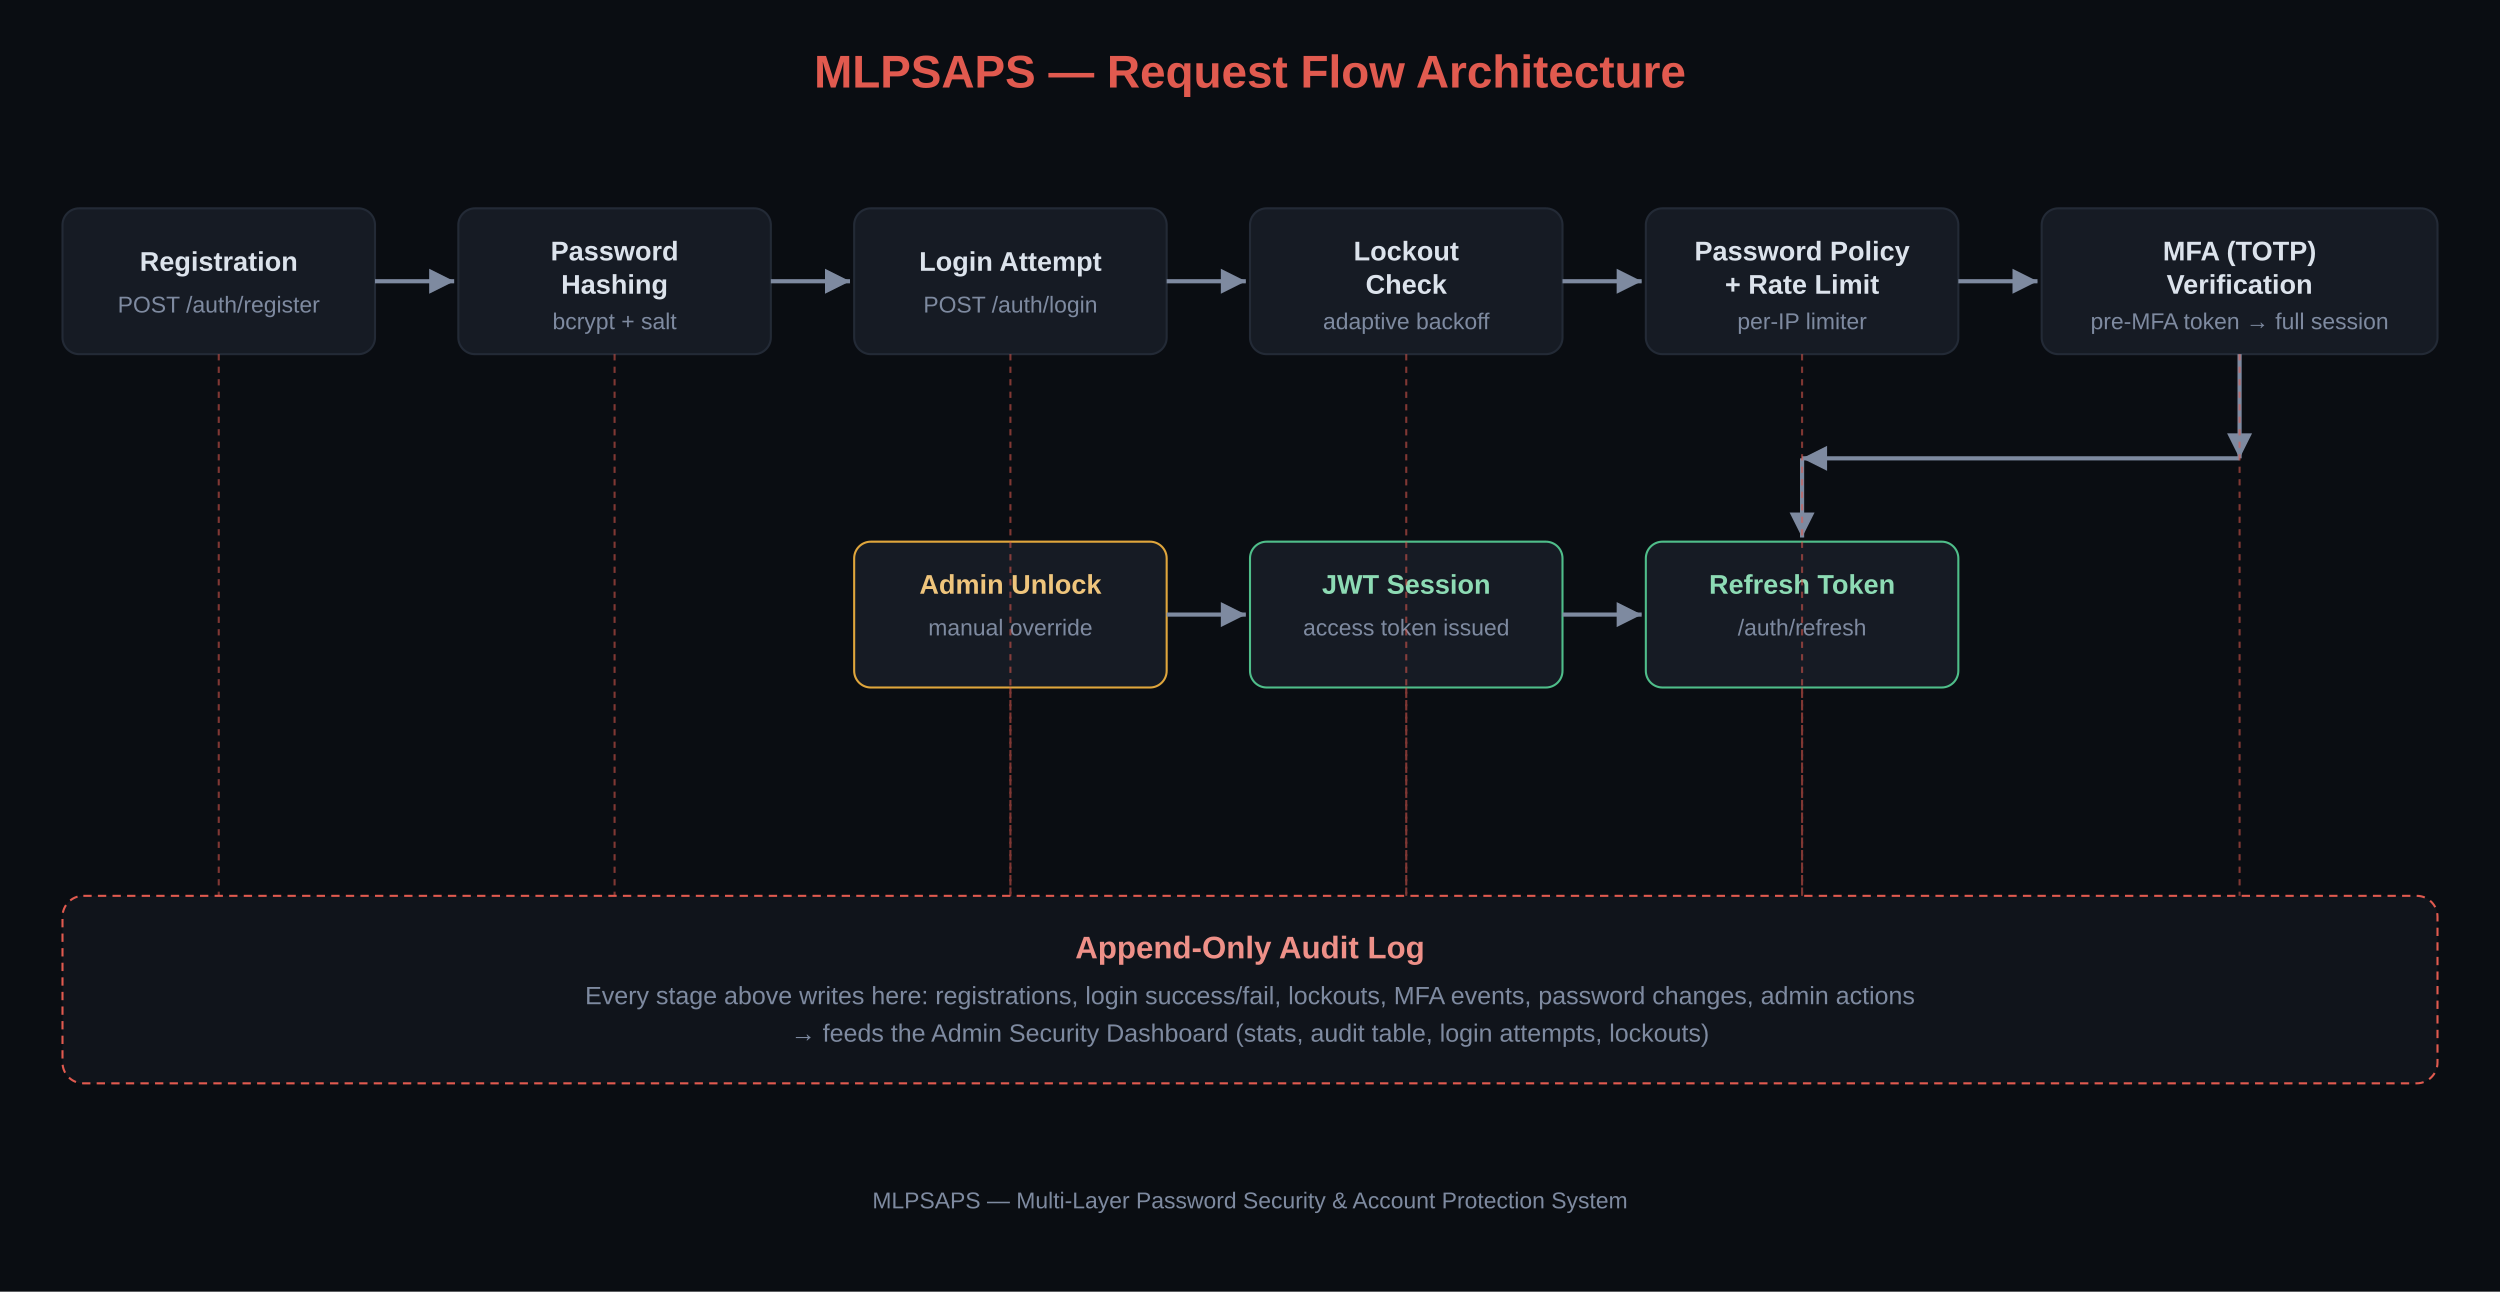
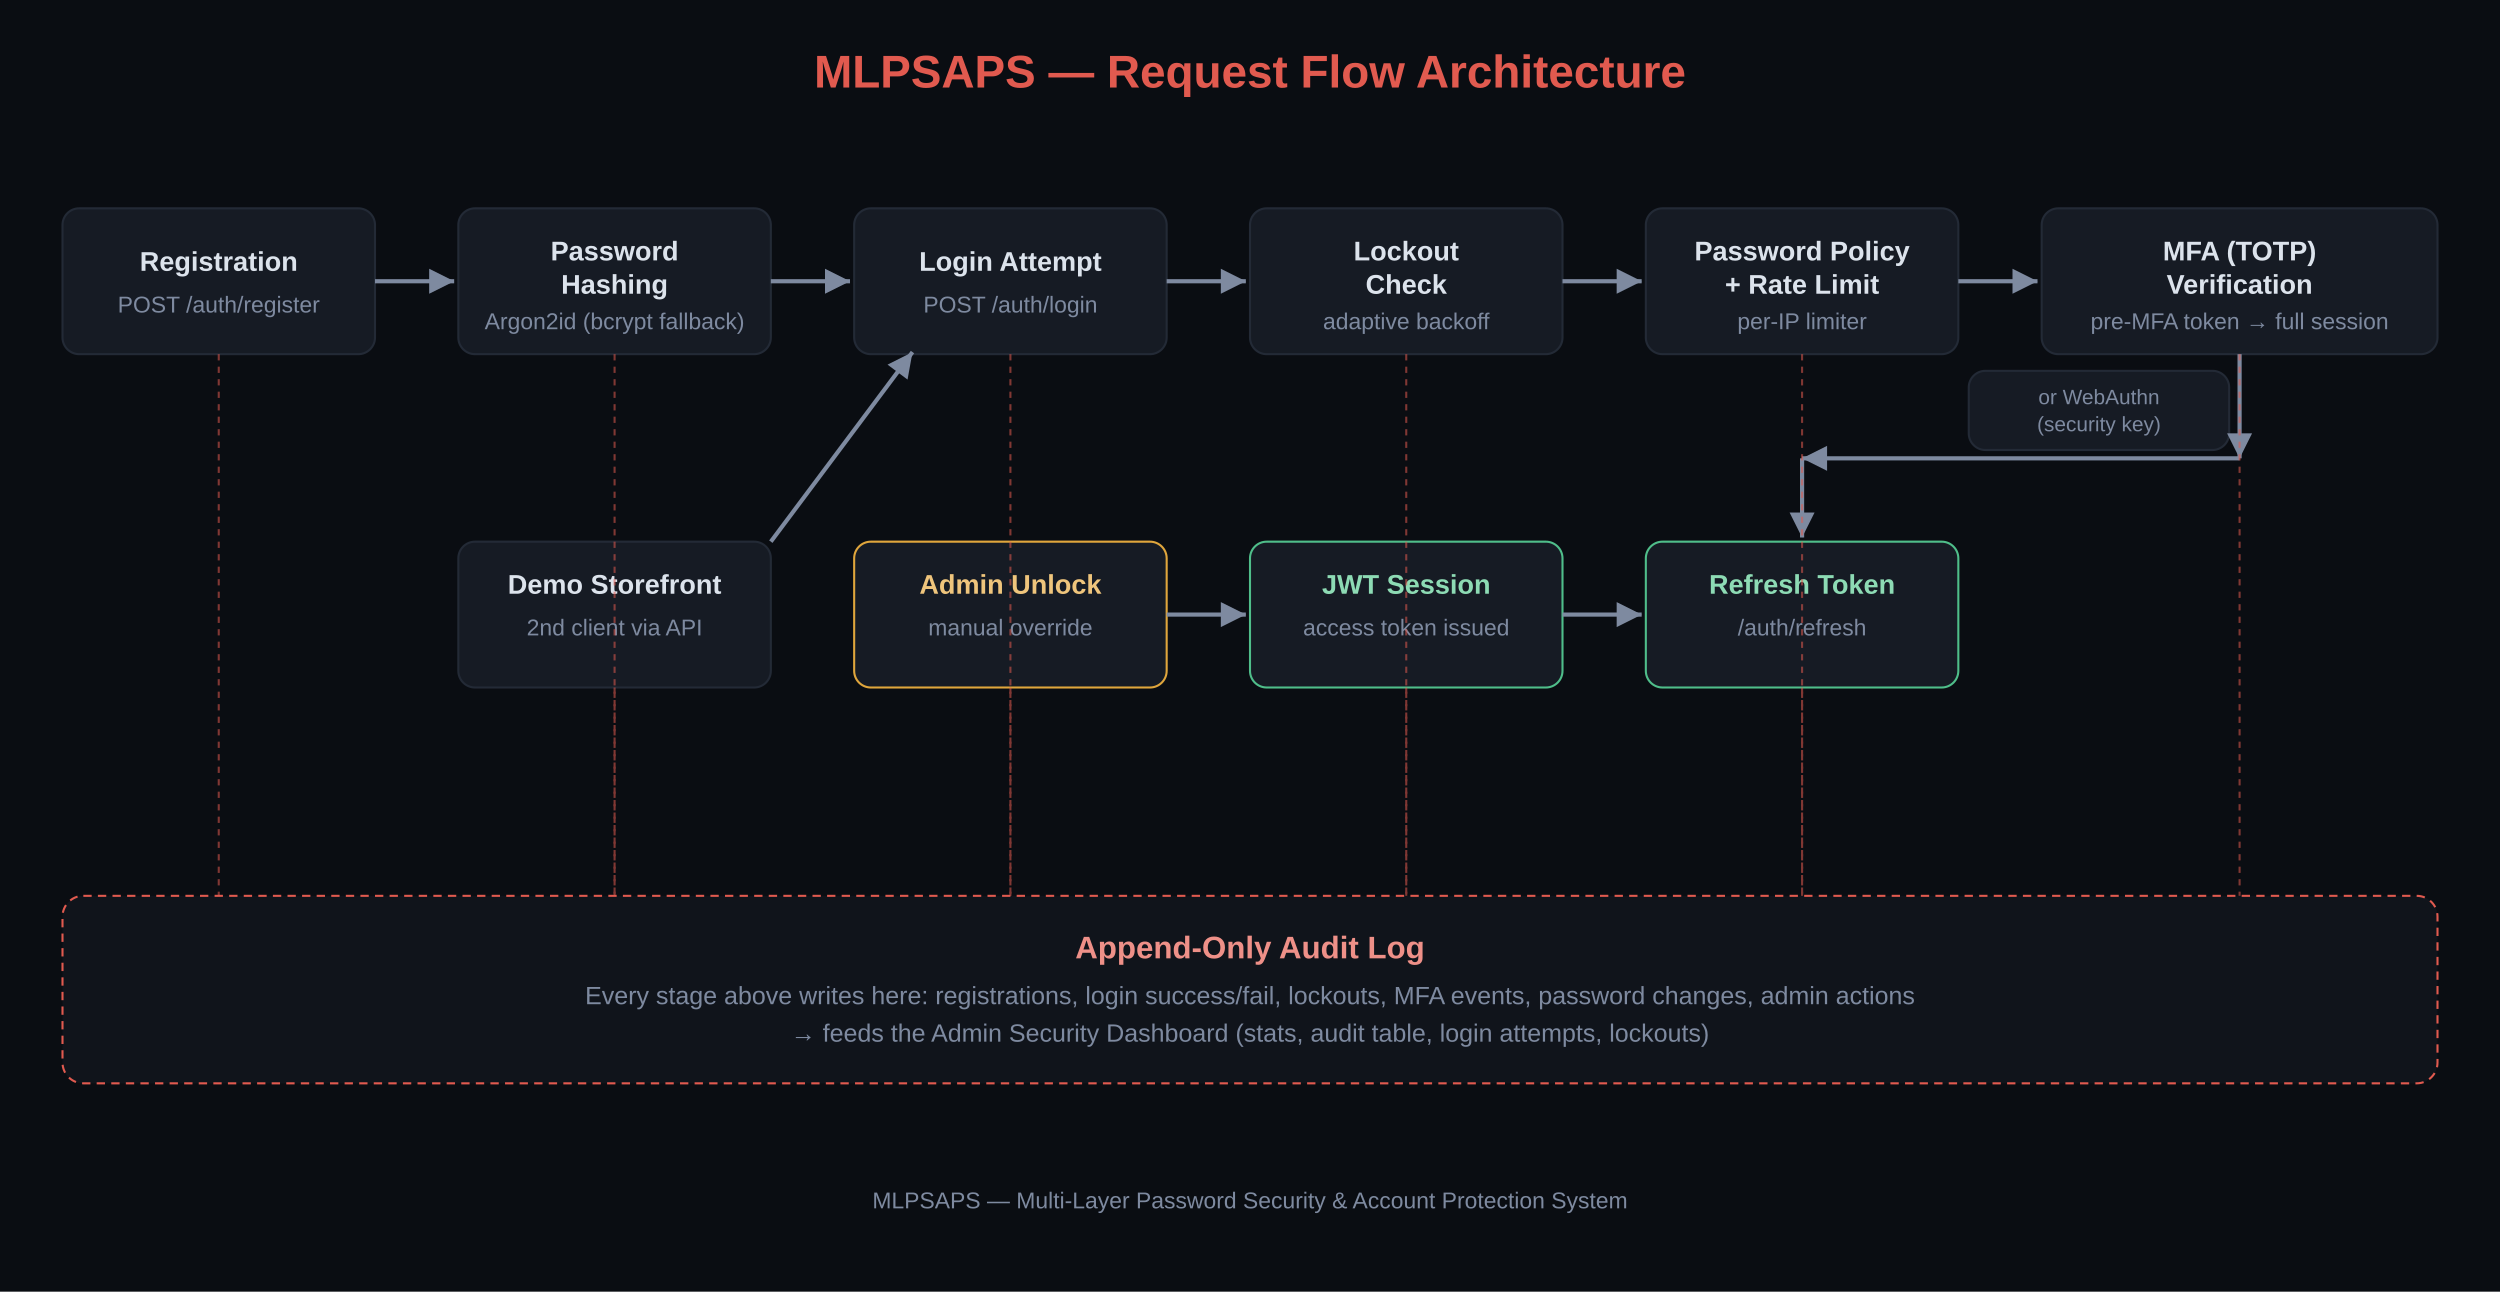
<svg xmlns="http://www.w3.org/2000/svg" viewBox="0 0 1200 620" font-family="Segoe UI, Arial, sans-serif">
  <rect width="1200" height="620" fill="#0A0D12" />
  <text x="600" y="42" text-anchor="middle" fill="#E15A4F" font-size="22" font-weight="700">MLPSAPS — Request Flow Architecture</text>
  <g font-size="13" fill="#DCE3EC">
    <rect x="30" y="100" width="150" height="70" rx="8" fill="#161B24" stroke="#232A36" />
    <text x="105" y="130" text-anchor="middle" font-weight="600">Registration</text>
    <text x="105" y="150" text-anchor="middle" fill="#7E8AA0" font-size="11">POST /auth/register</text>
    <rect x="220" y="100" width="150" height="70" rx="8" fill="#161B24" stroke="#232A36" />
    <text x="295" y="125" text-anchor="middle" font-weight="600">Password</text>
    <text x="295" y="141" text-anchor="middle" font-weight="600">Hashing</text>
-     <text x="295" y="158" text-anchor="middle" fill="#7E8AA0" font-size="11">bcrypt + salt</text>
+     <text x="295" y="158" text-anchor="middle" fill="#7E8AA0" font-size="11">Argon2id (bcrypt fallback)</text>
    <rect x="410" y="100" width="150" height="70" rx="8" fill="#161B24" stroke="#232A36" />
    <text x="485" y="130" text-anchor="middle" font-weight="600">Login Attempt</text>
    <text x="485" y="150" text-anchor="middle" fill="#7E8AA0" font-size="11">POST /auth/login</text>
    <rect x="600" y="100" width="150" height="70" rx="8" fill="#161B24" stroke="#232A36" />
    <text x="675" y="125" text-anchor="middle" font-weight="600">Lockout</text>
    <text x="675" y="141" text-anchor="middle" font-weight="600">Check</text>
    <text x="675" y="158" text-anchor="middle" fill="#7E8AA0" font-size="11">adaptive backoff</text>
    <rect x="790" y="100" width="150" height="70" rx="8" fill="#161B24" stroke="#232A36" />
    <text x="865" y="125" text-anchor="middle" font-weight="600">Password Policy</text>
    <text x="865" y="141" text-anchor="middle" font-weight="600">+ Rate Limit</text>
    <text x="865" y="158" text-anchor="middle" fill="#7E8AA0" font-size="11">per-IP limiter</text>
    <rect x="980" y="100" width="190" height="70" rx="8" fill="#161B24" stroke="#232A36" />
    <text x="1075" y="125" text-anchor="middle" font-weight="600">MFA (TOTP)</text>
    <text x="1075" y="141" text-anchor="middle" font-weight="600">Verification</text>
    <text x="1075" y="158" text-anchor="middle" fill="#7E8AA0" font-size="11">pre-MFA token → full session</text>
+     <rect x="945" y="178" width="125" height="38" rx="8" fill="#161B24" stroke="#232A36" />
+     <text x="1007.5" y="194" text-anchor="middle" fill="#7E8AA0" font-size="10">or WebAuthn</text>
+     <text x="1007.5" y="207" text-anchor="middle" fill="#7E8AA0" font-size="10">(security key)</text>
+     <rect x="220" y="260" width="150" height="70" rx="8" fill="#161B24" stroke="#232A36" />
+     <text x="295" y="285" text-anchor="middle" font-weight="600">Demo Storefront</text>
+     <text x="295" y="305" text-anchor="middle" fill="#7E8AA0" font-size="11">2nd client via API</text>
    <rect x="600" y="260" width="150" height="70" rx="8" fill="#161B24" stroke="#4FBE8A" />
    <text x="675" y="285" text-anchor="middle" font-weight="600" fill="#8DDBB4">JWT Session</text>
    <text x="675" y="305" text-anchor="middle" fill="#7E8AA0" font-size="11">access token issued</text>
    <rect x="790" y="260" width="150" height="70" rx="8" fill="#161B24" stroke="#4FBE8A" />
    <text x="865" y="285" text-anchor="middle" font-weight="600" fill="#8DDBB4">Refresh Token</text>
    <text x="865" y="305" text-anchor="middle" fill="#7E8AA0" font-size="11">/auth/refresh</text>
    <rect x="410" y="260" width="150" height="70" rx="8" fill="#161B24" stroke="#E0A63C" />
    <text x="485" y="285" text-anchor="middle" font-weight="600" fill="#EFC57C">Admin Unlock</text>
    <text x="485" y="305" text-anchor="middle" fill="#7E8AA0" font-size="11">manual override</text>
    <rect x="30" y="430" width="1140" height="90" rx="10" fill="#10141B" stroke="#E15A4F" stroke-dasharray="4 3" />
    <text x="600" y="460" text-anchor="middle" font-weight="700" fill="#EE9088" font-size="15">Append-Only Audit Log</text>
    <text x="600" y="482" text-anchor="middle" fill="#7E8AA0" font-size="12">Every stage above writes here: registrations, login success/fail, lockouts, MFA events, password changes, admin actions</text>
    <text x="600" y="500" text-anchor="middle" fill="#7E8AA0" font-size="12">→ feeds the Admin Security Dashboard (stats, audit table, login attempts, lockouts)</text>
  </g>
  <g stroke="#7E8AA0" stroke-width="2" marker-end="url(#arrow)">
    <line x1="180" y1="135" x2="218" y2="135" />
    <line x1="370" y1="135" x2="408" y2="135" />
    <line x1="560" y1="135" x2="598" y2="135" />
    <line x1="750" y1="135" x2="788" y2="135" />
    <line x1="940" y1="135" x2="978" y2="135" />
  </g>
+   <line x1="370" y1="260" x2="438" y2="169" stroke="#7E8AA0" stroke-width="2" marker-end="url(#arrow)" />
  <g stroke="#7E8AA0" stroke-width="2" marker-end="url(#arrow)">
    <line x1="1075" y1="170" x2="1075" y2="220" />
    <line x1="1075" y1="220" x2="865" y2="220" />
    <line x1="865" y1="220" x2="865" y2="258" />
    <line x1="750" y1="295" x2="788" y2="295" />
    <line x1="560" y1="295" x2="598" y2="295" />
  </g>
  <g stroke="#E15A4F" stroke-width="1" stroke-dasharray="3 3" opacity="0.55">
    <line x1="105" y1="170" x2="105" y2="430" />
    <line x1="295" y1="170" x2="295" y2="430" />
    <line x1="485" y1="170" x2="485" y2="430" />
    <line x1="675" y1="170" x2="675" y2="430" />
    <line x1="865" y1="170" x2="865" y2="430" />
    <line x1="1075" y1="170" x2="1075" y2="430" />
    <line x1="675" y1="330" x2="675" y2="430" />
    <line x1="865" y1="330" x2="865" y2="430" />
    <line x1="485" y1="330" x2="485" y2="430" />
+     <line x1="295" y1="330" x2="295" y2="430" />
  </g>
  <defs>
    <marker id="arrow" markerWidth="8" markerHeight="8" refX="6" refY="3" orient="auto">
      <path d="M0,0 L6,3 L0,6 Z" fill="#7E8AA0" />
    </marker>
  </defs>
  <text x="600" y="580" text-anchor="middle" fill="#7E8AA0" font-size="11">MLPSAPS — Multi-Layer Password Security &amp; Account Protection System</text>
</svg>
